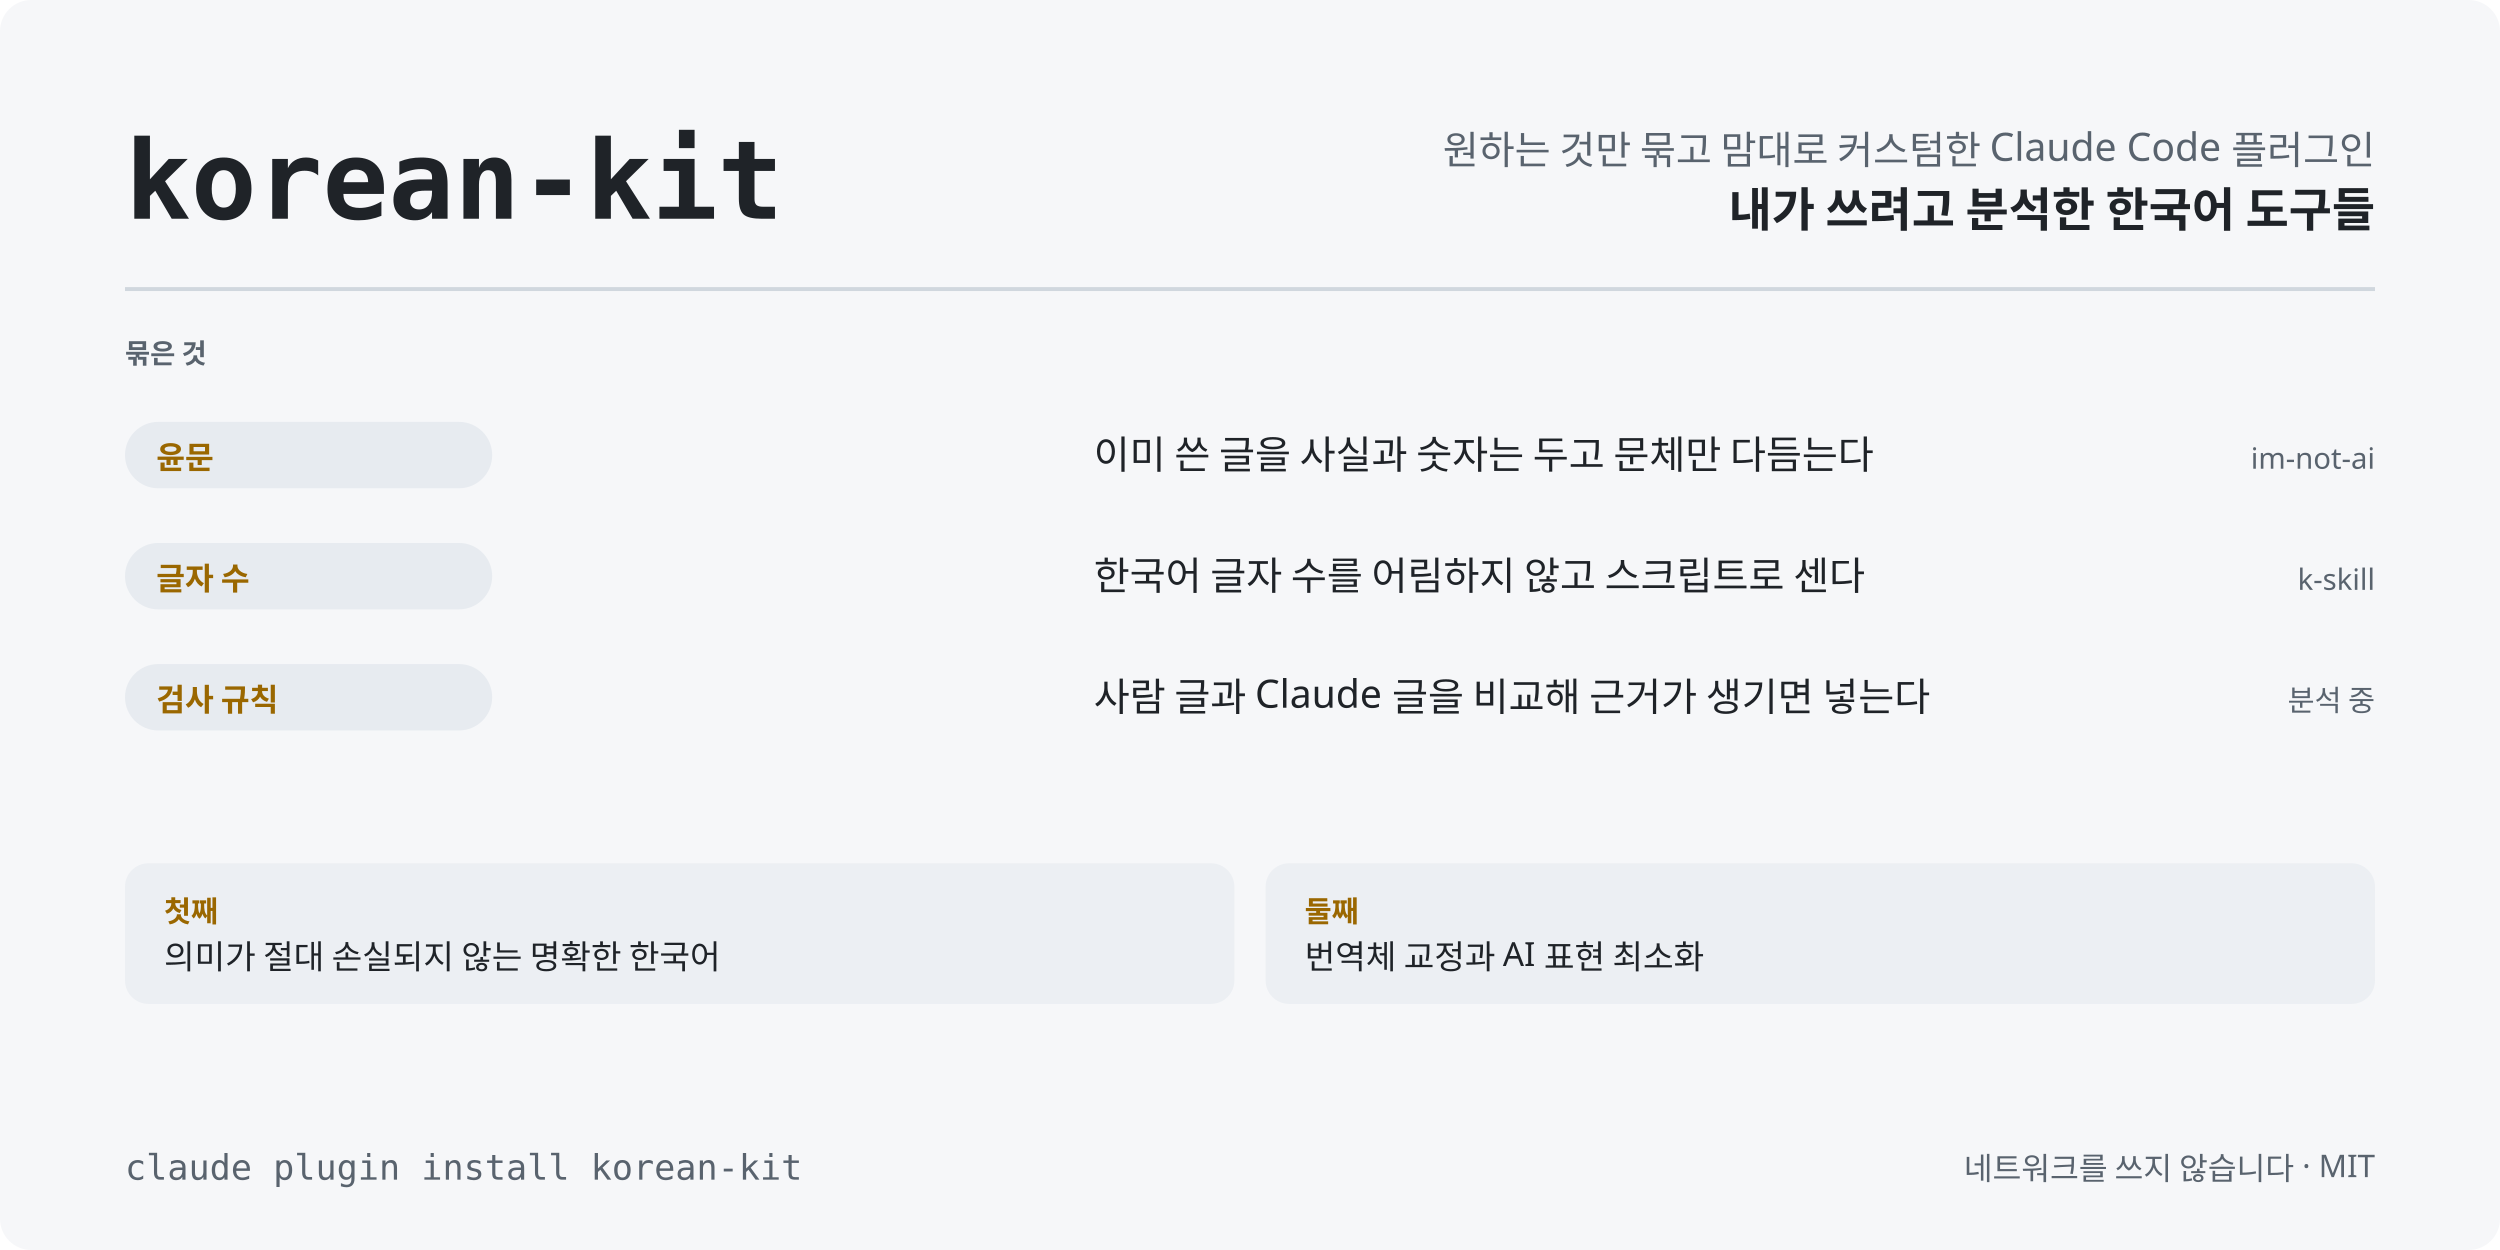
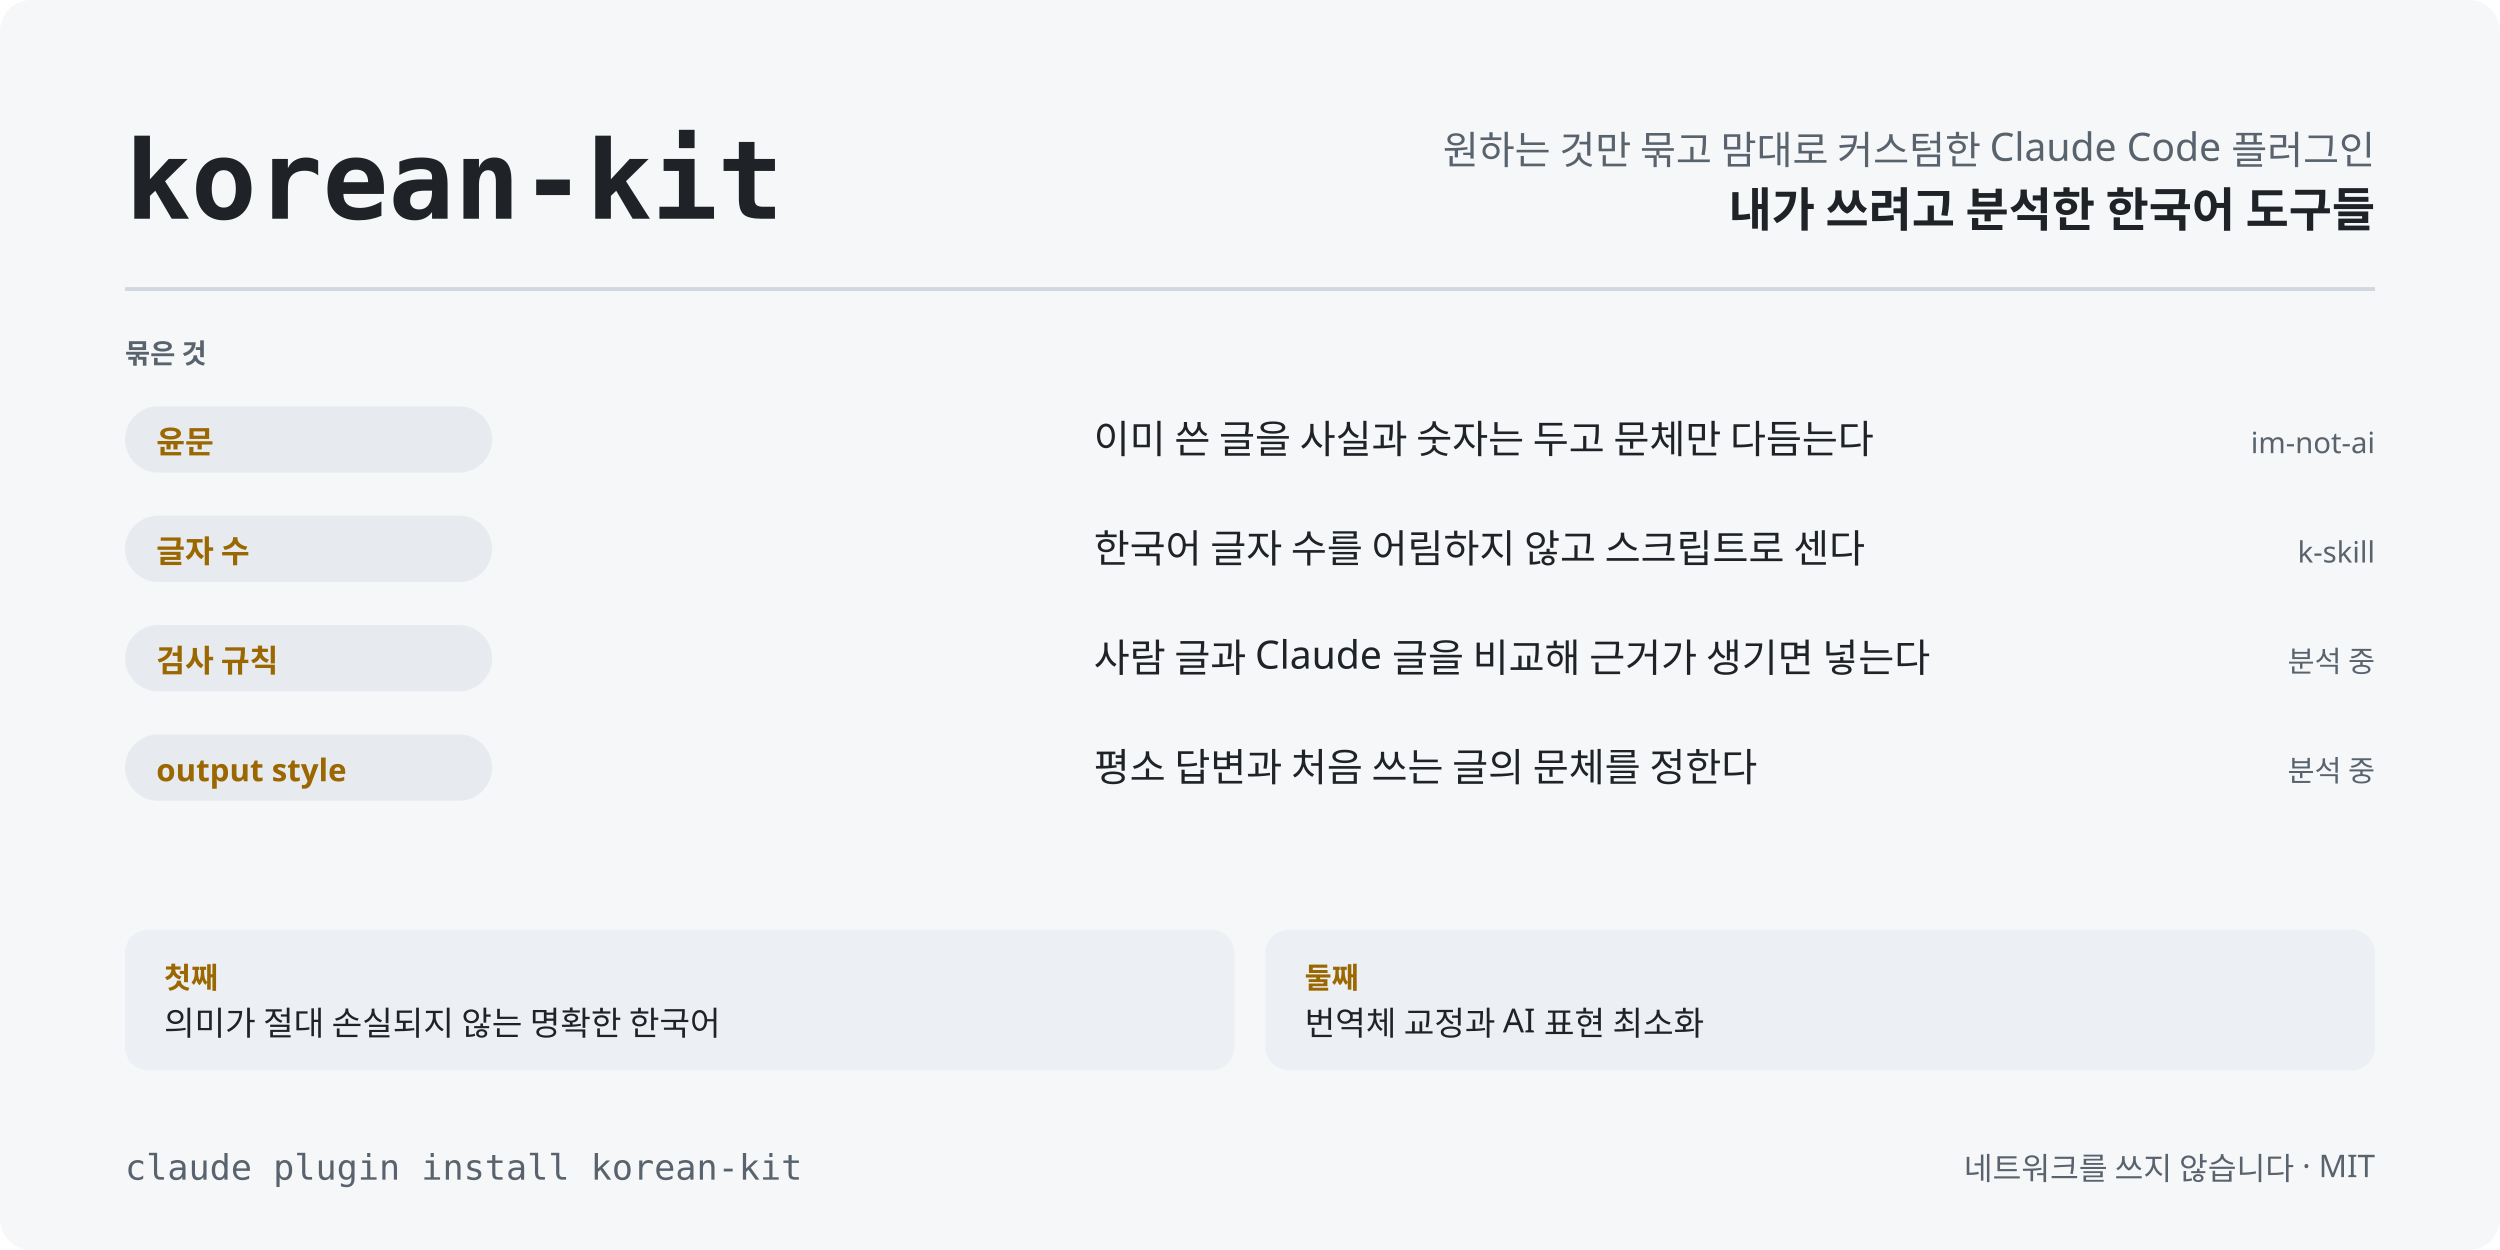
<svg xmlns="http://www.w3.org/2000/svg" width="1280" height="640" viewBox="0 0 1280 640">
  <rect width="1280" height="640" rx="16" fill="#f6f7f9" />
  <text x="64" y="112" font-family="'SF Mono', Menlo, Consolas, monospace" font-size="56" font-weight="700" fill="#1f2328" text-anchor="start">korean-kit</text>
  <text x="1216" y="84" font-family="'Apple SD Gothic Neo', 'Noto Sans KR', 'Malgun Gothic', sans-serif" font-size="20" font-weight="400" fill="#59636e" text-anchor="end">원하는 것만 묶고 맘대로 커스텀한 Claude Code 플러그인</text>
  <text x="1216" y="116" font-family="'Apple SD Gothic Neo', 'Noto Sans KR', 'Malgun Gothic', sans-serif" font-size="24" font-weight="700" fill="#1f2328" text-anchor="end">내가 쓰려고 분석한 한국어 도구들</text>
  <line x1="64" y1="148" x2="1216" y2="148" stroke="#d0d7de" stroke-width="2" />
  <text x="64" y="186" font-family="'Apple SD Gothic Neo', 'Noto Sans KR', 'Malgun Gothic', sans-serif" font-size="14" font-weight="700" fill="#59636e" text-anchor="start">묶은 것</text>
-   <rect x="64" y="216" width="188" height="34" rx="17" fill="#e7ebf0" />
-   <text x="80" y="240" font-family="'Apple SD Gothic Neo', 'Noto Sans KR', 'Malgun Gothic', sans-serif" font-size="16" font-weight="700" fill="#9a6700" text-anchor="start">윤문</text>
-   <text x="560" y="240" font-family="'Apple SD Gothic Neo', 'Noto Sans KR', 'Malgun Gothic', sans-serif" font-size="20" font-weight="400" fill="#1f2328" text-anchor="start">이미 쓴 글을 사실과 숫자는 두고 문체만 다듬는다</text>
-   <text x="1216" y="240" font-family="'Apple SD Gothic Neo', 'Noto Sans KR', 'Malgun Gothic', sans-serif" font-size="15" font-weight="400" fill="#59636e" text-anchor="end">im-not-ai</text>
-   <rect x="64" y="278" width="188" height="34" rx="17" fill="#e7ebf0" />
-   <text x="80" y="302" font-family="'Apple SD Gothic Neo', 'Noto Sans KR', 'Malgun Gothic', sans-serif" font-size="16" font-weight="700" fill="#9a6700" text-anchor="start">글자 수</text>
-   <text x="560" y="302" font-family="'Apple SD Gothic Neo', 'Noto Sans KR', 'Malgun Gothic', sans-serif" font-size="20" font-weight="400" fill="#1f2328" text-anchor="start">한국어 글자 수를 어림하지 않고 스크립트로 센다</text>
-   <text x="1216" y="302" font-family="'Apple SD Gothic Neo', 'Noto Sans KR', 'Malgun Gothic', sans-serif" font-size="15" font-weight="400" fill="#59636e" text-anchor="end">k-skill</text>
-   <rect x="64" y="340" width="188" height="34" rx="17" fill="#e7ebf0" />
-   <text x="80" y="364" font-family="'Apple SD Gothic Neo', 'Noto Sans KR', 'Malgun Gothic', sans-serif" font-size="16" font-weight="700" fill="#9a6700" text-anchor="start">검사 규칙</text>
-   <text x="560" y="364" font-family="'Apple SD Gothic Neo', 'Noto Sans KR', 'Malgun Gothic', sans-serif" font-size="20" font-weight="400" fill="#1f2328" text-anchor="start">사람 글과 Claude 글을 비교해 근거가 생기면 넣는다</text>
-   <text x="1216" y="364" font-family="'Apple SD Gothic Neo', 'Noto Sans KR', 'Malgun Gothic', sans-serif" font-size="15" font-weight="400" fill="#59636e" text-anchor="end">분석 중</text>
-   <rect x="64" y="442" width="568" height="72" rx="12" fill="#eceff3" />
-   <text x="84.0" y="472" font-family="'Apple SD Gothic Neo', 'Noto Sans KR', 'Malgun Gothic', sans-serif" font-size="15" font-weight="700" fill="#9a6700" text-anchor="start">첫째</text>
-   <text x="84.0" y="496" font-family="'Apple SD Gothic Neo', 'Noto Sans KR', 'Malgun Gothic', sans-serif" font-size="17" font-weight="400" fill="#1f2328" text-anchor="start">의미가 절대 손실되지 않는 명확한 한국어</text>
-   <rect x="648" y="442" width="568" height="72" rx="12" fill="#eceff3" />
-   <text x="668.0" y="472" font-family="'Apple SD Gothic Neo', 'Noto Sans KR', 'Malgun Gothic', sans-serif" font-size="15" font-weight="700" fill="#9a6700" text-anchor="start">둘째</text>
-   <text x="668.0" y="496" font-family="'Apple SD Gothic Neo', 'Noto Sans KR', 'Malgun Gothic', sans-serif" font-size="17" font-weight="400" fill="#1f2328" text-anchor="start">번역체 교정과 AI 표현 최소화</text>
+   <rect x="64" y="208" width="188" height="34" rx="17" fill="#e7ebf0" />
+   <text x="80" y="232" font-family="'Apple SD Gothic Neo', 'Noto Sans KR', 'Malgun Gothic', sans-serif" font-size="16" font-weight="700" fill="#9a6700" text-anchor="start">윤문</text>
+   <text x="560" y="232" font-family="'Apple SD Gothic Neo', 'Noto Sans KR', 'Malgun Gothic', sans-serif" font-size="20" font-weight="400" fill="#1f2328" text-anchor="start">이미 쓴 글을 사실과 숫자는 두고 문체만 다듬는다</text>
+   <text x="1216" y="232" font-family="'Apple SD Gothic Neo', 'Noto Sans KR', 'Malgun Gothic', sans-serif" font-size="15" font-weight="400" fill="#59636e" text-anchor="end">im-not-ai</text>
+   <rect x="64" y="264" width="188" height="34" rx="17" fill="#e7ebf0" />
+   <text x="80" y="288" font-family="'Apple SD Gothic Neo', 'Noto Sans KR', 'Malgun Gothic', sans-serif" font-size="16" font-weight="700" fill="#9a6700" text-anchor="start">글자 수</text>
+   <text x="560" y="288" font-family="'Apple SD Gothic Neo', 'Noto Sans KR', 'Malgun Gothic', sans-serif" font-size="20" font-weight="400" fill="#1f2328" text-anchor="start">한국어 글자 수를 어림하지 않고 스크립트로 센다</text>
+   <text x="1216" y="288" font-family="'Apple SD Gothic Neo', 'Noto Sans KR', 'Malgun Gothic', sans-serif" font-size="15" font-weight="400" fill="#59636e" text-anchor="end">k-skill</text>
+   <rect x="64" y="320" width="188" height="34" rx="17" fill="#e7ebf0" />
+   <text x="80" y="344" font-family="'Apple SD Gothic Neo', 'Noto Sans KR', 'Malgun Gothic', sans-serif" font-size="16" font-weight="700" fill="#9a6700" text-anchor="start">검사 규칙</text>
+   <text x="560" y="344" font-family="'Apple SD Gothic Neo', 'Noto Sans KR', 'Malgun Gothic', sans-serif" font-size="20" font-weight="400" fill="#1f2328" text-anchor="start">사람 글과 Claude 글을 비교해 근거가 생기면 넣는다</text>
+   <text x="1216" y="344" font-family="'Apple SD Gothic Neo', 'Noto Sans KR', 'Malgun Gothic', sans-serif" font-size="15" font-weight="400" fill="#59636e" text-anchor="end">분석 중</text>
+   <rect x="64" y="376" width="188" height="34" rx="17" fill="#e7ebf0" />
+   <text x="80" y="400" font-family="'Apple SD Gothic Neo', 'Noto Sans KR', 'Malgun Gothic', sans-serif" font-size="16" font-weight="700" fill="#9a6700" text-anchor="start">output style</text>
+   <text x="560" y="400" font-family="'Apple SD Gothic Neo', 'Noto Sans KR', 'Malgun Gothic', sans-serif" font-size="20" font-weight="400" fill="#1f2328" text-anchor="start">평소 답변과 처음 쓰는 글의 문체를 정한다</text>
+   <text x="1216" y="400" font-family="'Apple SD Gothic Neo', 'Noto Sans KR', 'Malgun Gothic', sans-serif" font-size="15" font-weight="400" fill="#59636e" text-anchor="end">분석 중</text>
+   <rect x="64" y="476" width="568" height="72" rx="12" fill="#eceff3" />
+   <text x="84.0" y="506" font-family="'Apple SD Gothic Neo', 'Noto Sans KR', 'Malgun Gothic', sans-serif" font-size="15" font-weight="700" fill="#9a6700" text-anchor="start">첫째</text>
+   <text x="84.0" y="530" font-family="'Apple SD Gothic Neo', 'Noto Sans KR', 'Malgun Gothic', sans-serif" font-size="17" font-weight="400" fill="#1f2328" text-anchor="start">의미가 절대 손실되지 않는 명확한 한국어</text>
+   <rect x="648" y="476" width="568" height="72" rx="12" fill="#eceff3" />
+   <text x="668.0" y="506" font-family="'Apple SD Gothic Neo', 'Noto Sans KR', 'Malgun Gothic', sans-serif" font-size="15" font-weight="700" fill="#9a6700" text-anchor="start">둘째</text>
+   <text x="668.0" y="530" font-family="'Apple SD Gothic Neo', 'Noto Sans KR', 'Malgun Gothic', sans-serif" font-size="17" font-weight="400" fill="#1f2328" text-anchor="start">번역체 교정과 AI 표현 최소화</text>
  <text x="64" y="604" font-family="'SF Mono', Menlo, Consolas, monospace" font-size="18" font-weight="400" fill="#59636e" text-anchor="start">claude plugin install korean-kit</text>
  <text x="1216" y="604" font-family="'Apple SD Gothic Neo', 'Noto Sans KR', 'Malgun Gothic', sans-serif" font-size="16" font-weight="400" fill="#59636e" text-anchor="end">네트워크를 쓰지 않습니다 · MIT</text>
</svg>
